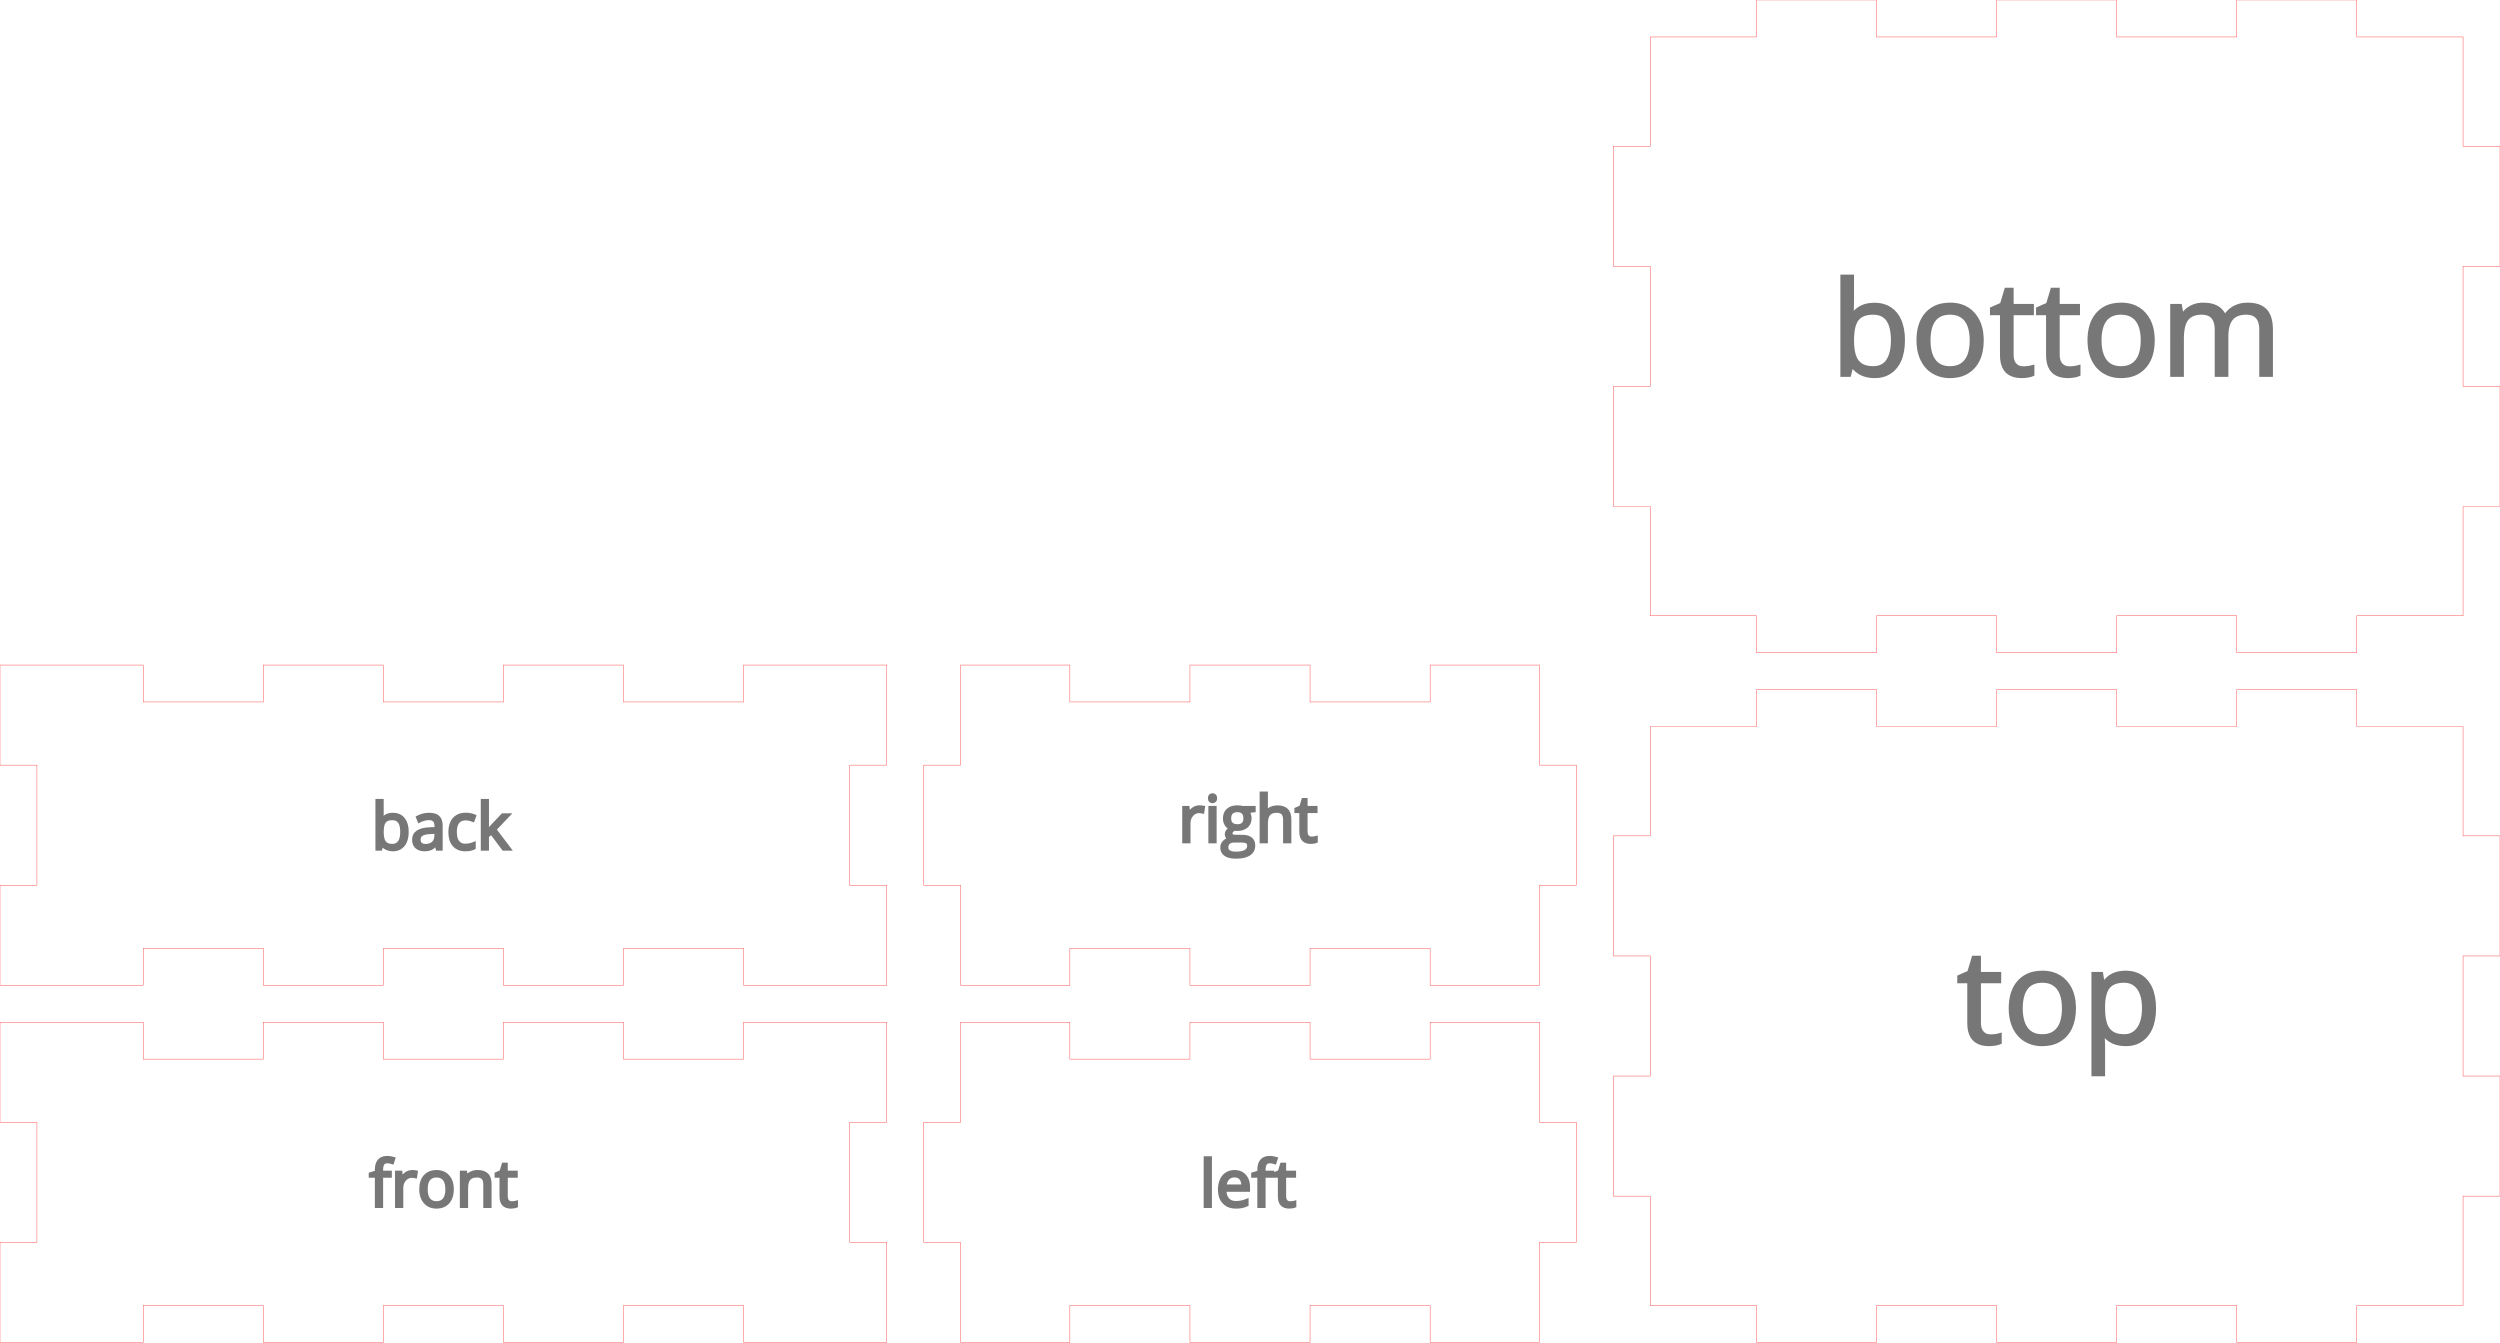
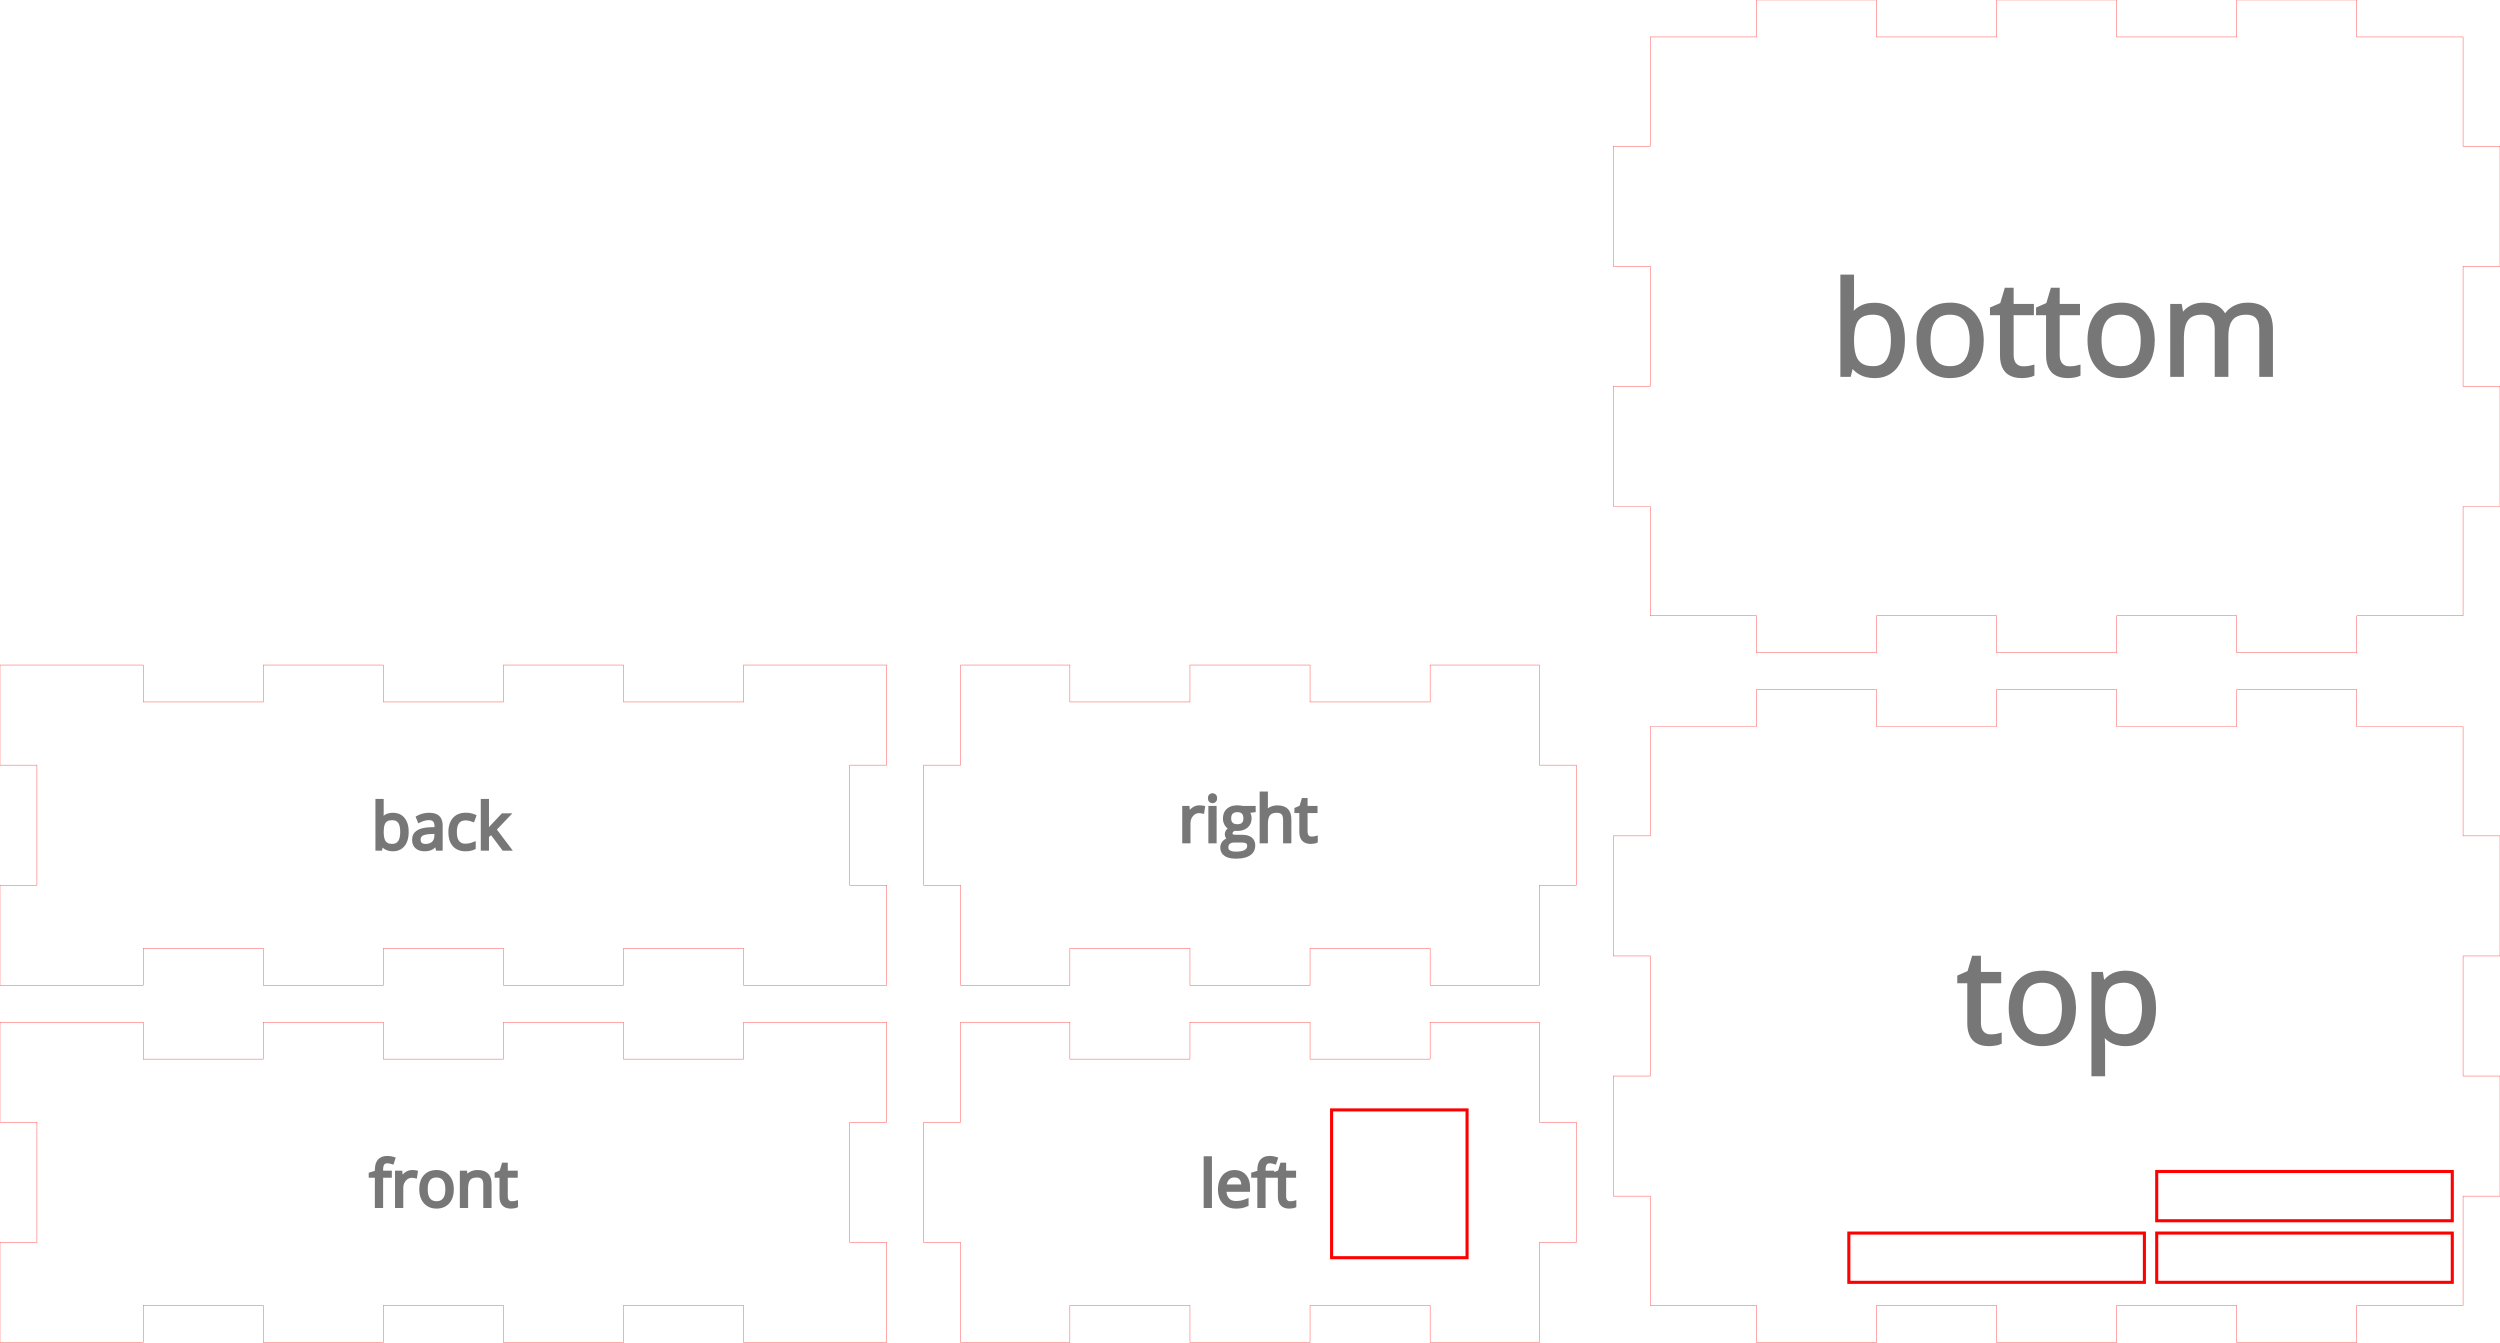
- <svg xmlns="http://www.w3.org/2000/svg" width="203mm" height="109mm" viewBox="0 0 203 109" version="1.1" preserveAspectRatio="xMidYMid meet">
+ <svg xmlns="http://www.w3.org/2000/svg" width="203mm" height="109mm" viewBox="0 0 203 109" version="1.1" preserveAspectRatio="xMidYMid meet" id="svg312">
+   <defs id="defs316" />
  <g id="svgGroup" stroke-linecap="round" fill-rule="evenodd" font-size="9pt" stroke="#000" stroke-width="0.25mm" fill="none" style="stroke:#000;stroke-width:0.25mm;fill:none">
    <path d="M 0 83 L 0 91.125 L 3 91.125 L 3 100.875 L 0 100.875 L 0 109 L 11.625 109 L 11.625 106 L 21.375 106 L 21.375 109 L 31.125 109 L 31.125 106 L 40.875 106 L 40.875 109 L 50.625 109 L 50.625 106 L 60.375 106 L 60.375 109 L 70.125 109 L 72 109 L 72 100.875 L 69 100.875 L 69 91.125 L 72 91.125 L 72 83 L 60.375 83 L 60.375 86 L 50.625 86 L 50.625 83 L 40.875 83 L 40.875 86 L 31.125 86 L 31.125 83 L 21.375 83 L 21.375 86 L 11.625 86 L 11.625 83 L 1.875 83 L 0 83 Z" id="front_outsideCutPath" stroke="#FF0000" stroke-width="0.1" style="stroke:#FF0000;stroke-width:0.1" vector-effect="non-scaling-stroke" />
    <path d="M 39.79 97.964 L 39.368 97.964 L 39.368 96.164 Q 39.368 95.947 39.305 95.8 A 0.501 0.501 0 0 0 39.213 95.656 Q 39.058 95.488 38.728 95.488 A 1.276 1.276 0 0 0 38.49 95.509 Q 38.357 95.535 38.254 95.591 A 0.594 0.594 0 0 0 38.088 95.724 Q 37.903 95.94 37.887 96.412 A 2.7 2.7 0 0 0 37.885 96.504 L 37.885 97.964 L 37.464 97.964 L 37.464 95.181 L 37.807 95.181 L 37.875 95.562 L 37.895 95.562 A 0.853 0.853 0 0 1 38.23 95.258 A 1.026 1.026 0 0 1 38.258 95.243 Q 38.492 95.13 38.779 95.13 Q 39.282 95.13 39.536 95.373 Q 39.729 95.557 39.775 95.91 A 1.839 1.839 0 0 1 39.79 96.148 L 39.79 97.964 Z M 31.692 95.181 L 31.692 95.509 L 30.984 95.509 L 30.984 97.964 L 30.563 97.964 L 30.563 95.509 L 30.065 95.509 L 30.065 95.318 L 30.563 95.166 L 30.563 95.011 A 1.708 1.708 0 0 1 30.602 94.624 Q 30.726 94.096 31.231 94.004 A 1.281 1.281 0 0 1 31.459 93.985 A 1.357 1.357 0 0 1 31.651 94 Q 31.744 94.013 31.848 94.039 A 2.728 2.728 0 0 1 31.977 94.074 L 31.868 94.412 A 2.047 2.047 0 0 0 31.708 94.367 Q 31.628 94.348 31.557 94.34 A 0.906 0.906 0 0 0 31.451 94.333 A 0.568 0.568 0 0 0 31.314 94.349 A 0.365 0.365 0 0 0 31.098 94.492 Q 30.995 94.636 30.985 94.937 A 1.99 1.99 0 0 0 30.984 95.001 L 30.984 95.181 L 31.692 95.181 Z M 41.935 97.616 L 41.935 97.939 A 0.415 0.415 0 0 1 41.886 97.958 Q 41.825 97.978 41.733 97.993 Q 41.6 98.015 41.493 98.015 Q 40.686 98.015 40.686 97.164 L 40.686 95.509 L 40.287 95.509 L 40.287 95.306 L 40.686 95.13 L 40.864 94.536 L 41.107 94.536 L 41.107 95.181 L 41.915 95.181 L 41.915 95.509 L 41.107 95.509 L 41.107 97.146 A 0.849 0.849 0 0 0 41.12 97.295 Q 41.134 97.377 41.166 97.442 A 0.409 0.409 0 0 0 41.227 97.532 A 0.392 0.392 0 0 0 41.467 97.66 A 0.563 0.563 0 0 0 41.554 97.667 A 1.384 1.384 0 0 0 41.757 97.652 A 1.278 1.278 0 0 0 41.77 97.65 A 2.28 2.28 0 0 0 41.831 97.64 Q 41.893 97.628 41.935 97.616 Z M 33.802 95.161 L 33.744 95.552 A 1.858 1.858 0 0 0 33.61 95.527 Q 33.544 95.517 33.485 95.515 A 0.989 0.989 0 0 0 33.439 95.514 A 0.73 0.73 0 0 0 32.9 95.747 A 0.999 0.999 0 0 0 32.862 95.788 A 0.962 0.962 0 0 0 32.63 96.328 A 1.279 1.279 0 0 0 32.622 96.471 L 32.622 97.964 L 32.2 97.964 L 32.2 95.181 L 32.548 95.181 L 32.596 95.697 L 32.617 95.697 Q 32.772 95.425 32.99 95.278 Q 33.208 95.13 33.47 95.13 A 1.935 1.935 0 0 1 33.643 95.138 A 1.412 1.412 0 0 1 33.802 95.161 Z M 36.686 96.993 A 2.177 2.177 0 0 0 36.725 96.57 A 2.474 2.474 0 0 0 36.724 96.503 Q 36.718 96.271 36.668 96.075 A 1.312 1.312 0 0 0 36.381 95.519 A 1.103 1.103 0 0 0 35.869 95.188 A 1.416 1.416 0 0 0 35.453 95.13 A 1.637 1.637 0 0 0 35.159 95.156 A 1.115 1.115 0 0 0 34.508 95.51 Q 34.168 95.889 34.168 96.57 A 2.109 2.109 0 0 0 34.195 96.911 A 1.559 1.559 0 0 0 34.325 97.337 Q 34.483 97.664 34.772 97.839 A 1.174 1.174 0 0 0 35.042 97.959 A 1.354 1.354 0 0 0 35.435 98.015 Q 36.039 98.015 36.382 97.633 Q 36.61 97.379 36.686 96.993 Z M 34.605 96.57 A 2.134 2.134 0 0 0 34.625 96.875 Q 34.647 97.03 34.695 97.155 A 0.884 0.884 0 0 0 34.818 97.382 A 0.691 0.691 0 0 0 35.268 97.647 A 1.047 1.047 0 0 0 35.445 97.662 A 0.979 0.979 0 0 0 35.703 97.63 A 0.681 0.681 0 0 0 36.074 97.384 Q 36.233 97.177 36.274 96.828 A 2.22 2.22 0 0 0 36.288 96.57 A 2.103 2.103 0 0 0 36.268 96.27 Q 36.246 96.118 36.2 95.994 A 0.868 0.868 0 0 0 36.074 95.764 A 0.693 0.693 0 0 0 35.643 95.507 A 1.063 1.063 0 0 0 35.44 95.488 A 1.003 1.003 0 0 0 35.19 95.518 A 0.671 0.671 0 0 0 34.816 95.76 A 0.871 0.871 0 0 0 34.68 96.022 Q 34.64 96.142 34.621 96.289 A 2.227 2.227 0 0 0 34.605 96.57 Z" id="front_labelLayer" stroke="#777777" fill="#777777" style="stroke:#777777;fill:#777777" vector-effect="non-scaling-stroke" />
    <path d="M 78 83 L 78 91.125 L 75 91.125 L 75 100.875 L 78 100.875 L 78 109 L 86.875 109 L 86.875 106 L 96.625 106 L 96.625 109 L 106.375 109 L 106.375 106 L 116.125 106 L 116.125 109 L 125 109 L 125 100.875 L 128 100.875 L 128 91.125 L 125 91.125 L 125 83 L 116.125 83 L 116.125 86 L 106.375 86 L 106.375 83 L 96.625 83 L 96.625 86 L 86.875 86 L 86.875 83 L 78 83 Z" id="left_outsideCutPath" stroke="#FF0000" stroke-width="0.1" style="stroke:#FF0000;stroke-width:0.1" vector-effect="non-scaling-stroke" />
    <path d="M 103.35 95.181 L 103.35 95.509 L 102.641 95.509 L 102.641 97.964 L 102.22 97.964 L 102.22 95.509 L 101.722 95.509 L 101.722 95.318 L 102.22 95.166 L 102.22 95.011 A 1.708 1.708 0 0 1 102.26 94.624 Q 102.383 94.096 102.888 94.004 A 1.281 1.281 0 0 1 103.116 93.985 A 1.357 1.357 0 0 1 103.308 94 Q 103.402 94.013 103.506 94.039 A 2.728 2.728 0 0 1 103.634 94.074 L 103.525 94.412 A 2.047 2.047 0 0 0 103.366 94.367 Q 103.285 94.348 103.214 94.34 A 0.906 0.906 0 0 0 103.108 94.333 A 0.568 0.568 0 0 0 102.971 94.349 A 0.365 0.365 0 0 0 102.756 94.492 Q 102.652 94.636 102.642 94.937 A 1.99 1.99 0 0 0 102.641 95.001 L 102.641 95.181 L 103.35 95.181 Z M 101.377 96.382 L 101.377 96.649 L 99.46 96.649 A 1.692 1.692 0 0 0 99.489 96.932 Q 99.546 97.218 99.707 97.393 A 0.766 0.766 0 0 0 100.11 97.619 A 1.16 1.16 0 0 0 100.369 97.647 A 2.226 2.226 0 0 0 101.203 97.481 A 2.552 2.552 0 0 0 101.258 97.459 L 101.258 97.834 A 2.53 2.53 0 0 1 101.027 97.922 A 1.935 1.935 0 0 1 100.835 97.973 Q 100.635 98.015 100.354 98.015 A 1.638 1.638 0 0 1 99.944 97.966 A 1.16 1.16 0 0 1 99.38 97.639 A 1.24 1.24 0 0 1 99.083 97.094 Q 99.032 96.901 99.024 96.671 A 2.408 2.408 0 0 1 99.023 96.595 A 2.213 2.213 0 0 1 99.064 96.156 Q 99.14 95.783 99.354 95.526 A 1.08 1.08 0 0 1 100.142 95.134 A 1.49 1.49 0 0 1 100.244 95.13 A 1.284 1.284 0 0 1 100.606 95.179 A 0.977 0.977 0 0 1 101.072 95.474 A 1.179 1.179 0 0 1 101.339 96.013 A 1.715 1.715 0 0 1 101.377 96.382 Z M 105.137 97.616 L 105.137 97.939 A 0.415 0.415 0 0 1 105.088 97.958 Q 105.027 97.978 104.935 97.993 Q 104.802 98.015 104.695 98.015 Q 103.888 98.015 103.888 97.164 L 103.888 95.509 L 103.489 95.509 L 103.489 95.306 L 103.888 95.13 L 104.066 94.536 L 104.309 94.536 L 104.309 95.181 L 105.117 95.181 L 105.117 95.509 L 104.309 95.509 L 104.309 97.146 A 0.849 0.849 0 0 0 104.322 97.295 Q 104.336 97.377 104.368 97.442 A 0.409 0.409 0 0 0 104.429 97.532 A 0.392 0.392 0 0 0 104.67 97.66 A 0.563 0.563 0 0 0 104.756 97.667 A 1.384 1.384 0 0 0 104.959 97.652 A 1.278 1.278 0 0 0 104.972 97.65 A 2.28 2.28 0 0 0 105.033 97.64 Q 105.095 97.628 105.137 97.616 Z M 98.284 94.013 L 98.284 97.964 L 97.863 97.964 L 97.863 94.013 L 98.284 94.013 Z M 99.47 96.306 L 100.925 96.306 A 1.436 1.436 0 0 0 100.908 96.075 Q 100.887 95.951 100.844 95.852 A 0.652 0.652 0 0 0 100.747 95.695 A 0.577 0.577 0 0 0 100.399 95.497 A 0.866 0.866 0 0 0 100.239 95.483 A 0.831 0.831 0 0 0 99.999 95.516 A 0.642 0.642 0 0 0 99.705 95.702 Q 99.525 95.899 99.478 96.234 A 1.592 1.592 0 0 0 99.47 96.306 Z" id="left_labelLayer" stroke="#777777" fill="#777777" style="stroke:#777777;fill:#777777" vector-effect="non-scaling-stroke" />
    <path d="M 134 59 L 134 67.875 L 131 67.875 L 131 77.625 L 134 77.625 L 134 87.375 L 131 87.375 L 131 97.125 L 134 97.125 L 134 106 L 142.625 106 L 142.625 109 L 152.375 109 L 152.375 106 L 162.125 106 L 162.125 109 L 171.875 109 L 171.875 106 L 181.625 106 L 181.625 109 L 191.375 109 L 191.375 106 L 200 106 L 200 97.125 L 203 97.125 L 203 87.375 L 200 87.375 L 200 77.625 L 203 77.625 L 203 67.875 L 200 67.875 L 200 59 L 191.375 59 L 191.375 56 L 181.625 56 L 181.625 59 L 171.875 59 L 171.875 56 L 162.125 56 L 162.125 59 L 152.375 59 L 152.375 56 L 142.625 56 L 142.625 59 L 134 59 Z" id="top_outsideCutPath" stroke="#FF0000" stroke-width="0.1" style="stroke:#FF0000;stroke-width:0.1" vector-effect="non-scaling-stroke" />
    <path d="M 170.809 83.991 L 170.747 83.991 Q 170.809 84.488 170.809 84.933 L 170.809 87.267 L 169.95 87.267 L 169.95 79.048 L 170.649 79.048 L 170.768 79.824 L 170.809 79.824 A 2.313 2.313 0 0 1 171.144 79.444 A 1.788 1.788 0 0 1 171.581 79.151 A 2.152 2.152 0 0 1 172.197 78.971 A 2.785 2.785 0 0 1 172.59 78.944 A 2.634 2.634 0 0 1 173.334 79.044 A 1.947 1.947 0 0 1 174.331 79.715 A 2.58 2.58 0 0 1 174.772 80.575 Q 174.885 80.945 174.924 81.391 A 5.595 5.595 0 0 1 174.945 81.879 Q 174.945 82.865 174.634 83.541 A 2.415 2.415 0 0 1 174.321 84.05 A 2.034 2.034 0 0 1 172.875 84.81 A 2.914 2.914 0 0 1 172.59 84.824 A 2.606 2.606 0 0 1 171.935 84.744 A 2.268 2.268 0 0 1 171.578 84.619 A 1.903 1.903 0 0 1 170.809 83.991 Z M 162.414 84.011 L 162.414 84.669 Q 162.288 84.729 162.054 84.771 A 3.214 3.214 0 0 1 162.003 84.78 Q 161.749 84.821 161.543 84.824 A 2.202 2.202 0 0 1 161.514 84.824 Q 160.201 84.824 159.935 83.721 A 2.701 2.701 0 0 1 159.868 83.09 L 159.868 79.715 L 159.055 79.715 L 159.055 79.301 L 159.868 78.944 L 160.23 77.733 L 160.727 77.733 L 160.727 79.048 L 162.373 79.048 L 162.373 79.715 L 160.727 79.715 L 160.727 83.054 A 1.73 1.73 0 0 0 160.752 83.358 Q 160.782 83.524 160.847 83.656 A 0.833 0.833 0 0 0 160.97 83.841 A 0.798 0.798 0 0 0 161.461 84.102 A 1.148 1.148 0 0 0 161.638 84.115 A 2.822 2.822 0 0 0 162.051 84.085 A 2.598 2.598 0 0 0 162.078 84.081 A 4.648 4.648 0 0 0 162.202 84.06 Q 162.329 84.036 162.414 84.011 Z M 168.365 82.742 A 4.438 4.438 0 0 0 168.444 81.879 A 5.042 5.042 0 0 0 168.442 81.743 Q 168.429 81.27 168.327 80.869 A 2.675 2.675 0 0 0 167.743 79.736 A 2.249 2.249 0 0 0 166.699 79.063 A 2.887 2.887 0 0 0 165.851 78.944 A 3.337 3.337 0 0 0 165.252 78.996 A 2.273 2.273 0 0 0 163.926 79.718 Q 163.232 80.492 163.232 81.879 A 4.298 4.298 0 0 0 163.286 82.575 A 3.178 3.178 0 0 0 163.553 83.442 Q 163.874 84.11 164.464 84.467 A 2.392 2.392 0 0 0 165.013 84.711 A 2.759 2.759 0 0 0 165.815 84.824 A 3.336 3.336 0 0 0 166.397 84.775 A 2.291 2.291 0 0 0 167.745 84.045 Q 168.209 83.528 168.365 82.742 Z M 164.122 81.879 A 4.351 4.351 0 0 0 164.164 82.5 Q 164.256 83.142 164.557 83.535 A 1.408 1.408 0 0 0 165.474 84.075 A 2.134 2.134 0 0 0 165.835 84.104 A 1.996 1.996 0 0 0 166.362 84.039 A 1.389 1.389 0 0 0 167.116 83.538 A 1.844 1.844 0 0 0 167.404 82.978 Q 167.488 82.72 167.525 82.404 A 4.526 4.526 0 0 0 167.554 81.879 A 4.287 4.287 0 0 0 167.513 81.268 Q 167.421 80.626 167.116 80.236 A 1.413 1.413 0 0 0 166.238 79.711 A 2.167 2.167 0 0 0 165.825 79.674 Q 164.981 79.674 164.552 80.228 Q 164.243 80.626 164.156 81.307 A 4.54 4.54 0 0 0 164.122 81.879 Z M 170.809 81.687 L 170.809 81.879 A 5.681 5.681 0 0 0 170.837 82.466 Q 170.899 83.058 171.097 83.419 A 1.296 1.296 0 0 0 171.208 83.59 A 1.246 1.246 0 0 0 171.84 84.016 Q 172.122 84.104 172.486 84.104 Q 173.193 84.104 173.605 83.554 A 1.712 1.712 0 0 0 173.638 83.509 Q 174.055 82.914 174.055 81.869 A 4.336 4.336 0 0 0 174.014 81.254 Q 173.924 80.63 173.638 80.241 Q 173.221 79.674 172.466 79.674 A 2.476 2.476 0 0 0 172.003 79.714 Q 171.484 79.813 171.208 80.155 Q 170.82 80.637 170.809 81.687 Z" id="top_labelLayer" stroke="#777777" fill="#777777" style="stroke:#777777;fill:#777777" vector-effect="non-scaling-stroke" />
    <path d="M 0 54 L 0 62.125 L 3 62.125 L 3 71.875 L 0 71.875 L 0 80 L 11.625 80 L 11.625 77 L 21.375 77 L 21.375 80 L 31.125 80 L 31.125 77 L 40.875 77 L 40.875 80 L 50.625 80 L 50.625 77 L 60.375 77 L 60.375 80 L 70.125 80 L 72 80 L 72 71.875 L 69 71.875 L 69 62.125 L 72 62.125 L 72 54 L 60.375 54 L 60.375 57 L 50.625 57 L 50.625 54 L 40.875 54 L 40.875 57 L 31.125 57 L 31.125 54 L 21.375 54 L 21.375 57 L 11.625 57 L 11.625 54 L 1.875 54 L 0 54 Z" id="back_outsideCutPath" stroke="#FF0000" stroke-width="0.1" style="stroke:#FF0000;stroke-width:0.1" vector-effect="non-scaling-stroke" />
    <path d="M 39.56 67.526 L 39.58 67.526 A 2.495 2.495 0 0 1 39.642 67.442 Q 39.713 67.35 39.814 67.232 A 9.056 9.056 0 0 1 39.913 67.119 L 40.812 66.167 L 41.312 66.167 L 40.184 67.353 L 41.39 68.95 L 40.88 68.95 L 39.897 67.635 L 39.58 67.909 L 39.58 68.95 L 39.164 68.95 L 39.164 64.999 L 39.58 64.999 L 39.58 67.094 A 2.809 2.809 0 0 1 39.579 67.173 Q 39.575 67.303 39.56 67.515 A 16.754 16.754 0 0 1 39.56 67.526 Z M 31.031 68.592 L 31.001 68.592 L 30.912 68.95 L 30.61 68.95 L 30.61 64.999 L 31.031 64.999 L 31.031 65.959 A 8.788 8.788 0 0 1 31.026 66.256 Q 31.022 66.396 31.012 66.521 A 5.237 5.237 0 0 1 31.011 66.538 L 31.031 66.538 A 0.958 0.958 0 0 1 31.731 66.132 A 1.44 1.44 0 0 1 31.904 66.121 A 1.288 1.288 0 0 1 32.267 66.17 A 0.964 0.964 0 0 1 32.756 66.496 A 1.242 1.242 0 0 1 32.974 66.915 Q 33.028 67.088 33.048 67.295 A 2.705 2.705 0 0 1 33.06 67.556 Q 33.06 68.04 32.907 68.371 A 1.185 1.185 0 0 1 32.754 68.621 A 0.998 0.998 0 0 1 32.045 68.994 A 1.43 1.43 0 0 1 31.904 69.001 A 1.278 1.278 0 0 1 31.583 68.962 A 1.112 1.112 0 0 1 31.408 68.9 A 0.934 0.934 0 0 1 31.031 68.592 Z M 35.82 68.95 L 35.507 68.95 L 35.424 68.554 L 35.403 68.554 A 1.747 1.747 0 0 1 35.262 68.712 Q 35.125 68.847 34.988 68.908 Q 34.818 68.984 34.577 68.998 A 1.897 1.897 0 0 1 34.471 69.001 Q 34.058 69.001 33.823 68.787 A 0.693 0.693 0 0 1 33.614 68.422 A 1.061 1.061 0 0 1 33.588 68.181 Q 33.588 67.338 34.936 67.297 L 35.408 67.282 L 35.408 67.109 A 1.211 1.211 0 0 0 35.397 66.934 Q 35.384 66.845 35.356 66.773 A 0.47 0.47 0 0 0 35.267 66.625 Q 35.127 66.469 34.817 66.469 Q 34.469 66.469 34.03 66.683 L 33.9 66.36 A 1.943 1.943 0 0 1 34.275 66.206 A 2.212 2.212 0 0 1 34.351 66.185 Q 34.596 66.121 34.842 66.121 A 1.78 1.78 0 0 1 35.113 66.141 Q 35.411 66.187 35.58 66.342 Q 35.768 66.516 35.809 66.853 A 1.658 1.658 0 0 1 35.82 67.051 L 35.82 68.95 Z M 38.544 66.261 L 38.415 66.619 A 1.875 1.875 0 0 0 38.211 66.551 A 2.24 2.24 0 0 0 38.11 66.526 A 1.741 1.741 0 0 0 37.977 66.502 Q 37.891 66.49 37.818 66.49 A 0.935 0.935 0 0 0 37.438 66.561 Q 37.04 66.736 36.981 67.343 A 2.329 2.329 0 0 0 36.97 67.571 A 2.041 2.041 0 0 0 36.99 67.869 Q 37.012 68.019 37.059 68.142 A 0.874 0.874 0 0 0 37.177 68.358 A 0.669 0.669 0 0 0 37.611 68.618 A 1.02 1.02 0 0 0 37.79 68.633 A 1.764 1.764 0 0 0 38.277 68.562 A 2.178 2.178 0 0 0 38.504 68.483 L 38.504 68.856 Q 38.224 69.001 37.8 69.001 Q 37.196 69.001 36.865 68.629 A 1.219 1.219 0 0 1 36.611 68.163 Q 36.533 67.906 36.533 67.576 A 2.326 2.326 0 0 1 36.569 67.153 Q 36.613 66.918 36.71 66.732 A 1.162 1.162 0 0 1 36.87 66.497 A 1.091 1.091 0 0 1 37.467 66.154 A 1.654 1.654 0 0 1 37.828 66.116 Q 38.029 66.116 38.229 66.16 A 2.104 2.104 0 0 1 38.346 66.188 Q 38.464 66.22 38.542 66.26 A 0.662 0.662 0 0 1 38.544 66.261 Z M 31.844 66.474 A 1.184 1.184 0 0 0 31.614 66.495 Q 31.357 66.546 31.221 66.722 A 0.722 0.722 0 0 0 31.117 66.921 Q 31.031 67.162 31.031 67.556 Q 31.031 68.054 31.172 68.312 A 0.636 0.636 0 0 0 31.227 68.395 A 0.611 0.611 0 0 0 31.537 68.605 Q 31.64 68.637 31.767 68.645 A 1.355 1.355 0 0 0 31.854 68.648 Q 32.242 68.648 32.433 68.365 A 0.968 0.968 0 0 0 32.552 68.106 Q 32.59 67.983 32.608 67.834 A 2.415 2.415 0 0 0 32.623 67.551 A 2.49 2.49 0 0 0 32.608 67.267 Q 32.572 66.957 32.452 66.769 A 0.699 0.699 0 0 0 32.433 66.741 A 0.615 0.615 0 0 0 32.041 66.493 A 0.975 0.975 0 0 0 31.844 66.474 Z M 35.398 67.833 L 35.398 67.581 L 34.977 67.599 A 3.095 3.095 0 0 0 34.729 67.617 Q 34.486 67.646 34.333 67.713 A 0.647 0.647 0 0 0 34.252 67.755 A 0.45 0.45 0 0 0 34.037 68.082 A 0.666 0.666 0 0 0 34.03 68.186 Q 34.03 68.414 34.168 68.534 A 0.459 0.459 0 0 0 34.34 68.625 Q 34.435 68.653 34.555 68.653 Q 34.895 68.653 35.109 68.492 A 0.704 0.704 0 0 0 35.174 68.437 Q 35.397 68.222 35.398 67.837 A 1.334 1.334 0 0 0 35.398 67.833 Z" id="back_labelLayer" stroke="#777777" fill="#777777" style="stroke:#777777;fill:#777777" vector-effect="non-scaling-stroke" />
    <path d="M 78 54 L 78 62.125 L 75 62.125 L 75 71.875 L 78 71.875 L 78 80 L 86.875 80 L 86.875 77 L 96.625 77 L 96.625 80 L 106.375 80 L 106.375 77 L 116.125 77 L 116.125 80 L 125 80 L 125 71.875 L 128 71.875 L 128 62.125 L 125 62.125 L 125 54 L 116.125 54 L 116.125 57 L 106.375 57 L 106.375 54 L 96.625 54 L 96.625 57 L 86.875 57 L 86.875 54 L 78 54 Z" id="right_outsideCutPath" stroke="#FF0000" stroke-width="0.1" style="stroke:#FF0000;stroke-width:0.1" vector-effect="non-scaling-stroke" />
    <path d="M 104.733 68.351 L 104.312 68.351 L 104.312 66.551 Q 104.312 66.334 104.249 66.187 A 0.501 0.501 0 0 0 104.157 66.043 Q 104.002 65.875 103.672 65.875 Q 103.385 65.875 103.2 65.977 A 0.59 0.59 0 0 0 103.031 66.114 Q 102.846 66.332 102.831 66.805 A 2.72 2.72 0 0 0 102.829 66.896 L 102.829 68.351 L 102.408 68.351 L 102.408 64.4 L 102.829 64.4 L 102.829 65.596 Q 102.829 65.751 102.819 65.868 A 1.649 1.649 0 0 1 102.809 65.954 L 102.834 65.954 A 0.842 0.842 0 0 1 103.129 65.67 A 1.029 1.029 0 0 1 103.188 65.638 A 1.082 1.082 0 0 1 103.544 65.532 A 1.368 1.368 0 0 1 103.713 65.522 Q 104.223 65.522 104.478 65.765 Q 104.733 66.007 104.733 66.535 L 104.733 68.351 Z M 100.874 65.568 L 101.836 65.568 L 101.836 65.835 L 101.321 65.895 A 0.685 0.685 0 0 1 101.38 65.984 Q 101.406 66.029 101.43 66.084 A 1.299 1.299 0 0 1 101.448 66.128 A 0.811 0.811 0 0 1 101.496 66.322 A 1.041 1.041 0 0 1 101.504 66.452 Q 101.504 66.86 101.225 67.104 A 0.935 0.935 0 0 1 100.857 67.298 Q 100.718 67.337 100.552 67.345 A 1.831 1.831 0 0 1 100.458 67.348 A 1.355 1.355 0 0 1 100.301 67.339 A 1.144 1.144 0 0 1 100.224 67.328 Q 100.07 67.409 100.005 67.514 A 0.317 0.317 0 0 0 99.955 67.686 A 0.218 0.218 0 0 0 99.966 67.757 Q 99.987 67.819 100.049 67.854 Q 100.143 67.909 100.371 67.909 L 100.864 67.909 Q 101.165 67.909 101.374 67.994 A 0.762 0.762 0 0 1 101.558 68.099 A 0.617 0.617 0 0 1 101.788 68.492 A 0.926 0.926 0 0 1 101.801 68.653 A 0.913 0.913 0 0 1 101.749 68.969 Q 101.665 69.199 101.445 69.348 A 1 1 0 0 1 101.43 69.358 A 1.264 1.264 0 0 1 101.104 69.505 Q 100.944 69.554 100.748 69.578 A 3.341 3.341 0 0 1 100.349 69.6 A 2.361 2.361 0 0 1 100.032 69.58 Q 99.871 69.558 99.74 69.513 A 0.98 0.98 0 0 1 99.507 69.397 Q 99.23 69.207 99.212 68.87 A 0.89 0.89 0 0 1 99.211 68.823 Q 99.211 68.569 99.374 68.384 A 0.736 0.736 0 0 1 99.626 68.2 A 1.043 1.043 0 0 1 99.831 68.132 A 0.437 0.437 0 0 1 99.661 67.995 A 0.519 0.519 0 0 1 99.652 67.983 Q 99.579 67.881 99.579 67.746 A 0.482 0.482 0 0 1 99.603 67.591 A 0.427 0.427 0 0 1 99.66 67.48 A 0.603 0.603 0 0 1 99.74 67.39 Q 99.812 67.323 99.917 67.259 A 0.739 0.739 0 0 1 99.596 67.002 A 0.916 0.916 0 0 1 99.565 66.957 A 0.871 0.871 0 0 1 99.432 66.537 A 1.063 1.063 0 0 1 99.429 66.469 A 1.218 1.218 0 0 1 99.461 66.181 A 0.801 0.801 0 0 1 99.704 65.765 A 0.895 0.895 0 0 1 100.047 65.575 Q 100.184 65.534 100.348 65.522 A 1.862 1.862 0 0 1 100.481 65.517 A 1.616 1.616 0 0 1 100.694 65.531 A 1.23 1.23 0 0 1 100.874 65.568 Z M 106.879 68.003 L 106.879 68.325 A 0.415 0.415 0 0 1 106.83 68.345 Q 106.769 68.365 106.677 68.38 Q 106.544 68.402 106.437 68.402 Q 105.63 68.402 105.63 67.551 L 105.63 65.895 L 105.231 65.895 L 105.231 65.692 L 105.63 65.517 L 105.808 64.923 L 106.051 64.923 L 106.051 65.568 L 106.859 65.568 L 106.859 65.895 L 106.051 65.895 L 106.051 67.533 A 0.849 0.849 0 0 0 106.064 67.682 Q 106.078 67.764 106.11 67.829 A 0.409 0.409 0 0 0 106.171 67.919 A 0.392 0.392 0 0 0 106.411 68.047 A 0.563 0.563 0 0 0 106.498 68.054 A 1.384 1.384 0 0 0 106.701 68.039 A 1.278 1.278 0 0 0 106.714 68.037 A 2.28 2.28 0 0 0 106.775 68.027 Q 106.837 68.015 106.879 68.003 Z M 97.723 65.548 L 97.665 65.939 A 1.858 1.858 0 0 0 97.531 65.914 Q 97.465 65.904 97.405 65.902 A 0.989 0.989 0 0 0 97.36 65.901 A 0.73 0.73 0 0 0 96.821 66.134 A 0.999 0.999 0 0 0 96.782 66.175 A 0.962 0.962 0 0 0 96.55 66.715 A 1.279 1.279 0 0 0 96.542 66.858 L 96.542 68.351 L 96.121 68.351 L 96.121 65.568 L 96.469 65.568 L 96.517 66.083 L 96.537 66.083 Q 96.692 65.812 96.911 65.664 Q 97.129 65.517 97.391 65.517 A 1.935 1.935 0 0 1 97.564 65.525 A 1.412 1.412 0 0 1 97.723 65.548 Z M 98.665 65.568 L 98.665 68.351 L 98.244 68.351 L 98.244 65.568 L 98.665 65.568 Z M 100.729 68.287 L 100.224 68.287 A 0.969 0.969 0 0 0 100.05 68.302 Q 99.95 68.32 99.872 68.361 A 0.494 0.494 0 0 0 99.777 68.424 A 0.444 0.444 0 0 0 99.631 68.676 A 0.674 0.674 0 0 0 99.617 68.818 Q 99.617 69.029 99.783 69.144 A 0.495 0.495 0 0 0 99.808 69.161 A 0.675 0.675 0 0 0 99.974 69.232 Q 100.13 69.277 100.35 69.278 A 2.145 2.145 0 0 0 100.354 69.278 Q 100.828 69.278 101.082 69.151 A 0.7 0.7 0 0 0 101.139 69.119 A 0.615 0.615 0 0 0 101.282 68.999 A 0.461 0.461 0 0 0 101.395 68.688 A 0.57 0.57 0 0 0 101.384 68.575 Q 101.371 68.51 101.341 68.462 A 0.266 0.266 0 0 0 101.255 68.375 A 0.4 0.4 0 0 0 101.16 68.334 Q 101.059 68.302 100.899 68.292 A 2.682 2.682 0 0 0 100.729 68.287 Z M 99.94 66.819 A 0.451 0.451 0 0 0 100.011 66.901 Q 100.176 67.051 100.47 67.051 A 0.918 0.918 0 0 0 100.711 67.022 Q 101.087 66.92 101.087 66.452 A 0.906 0.906 0 0 0 101.056 66.203 Q 100.948 65.824 100.463 65.824 Q 100.235 65.824 100.088 65.918 A 0.485 0.485 0 0 0 100.006 65.984 Q 99.846 66.144 99.846 66.459 Q 99.846 66.679 99.94 66.819 Z M 98.214 64.737 A 0.467 0.467 0 0 0 98.208 64.814 Q 98.208 64.956 98.279 65.026 Q 98.35 65.096 98.457 65.096 Q 98.558 65.096 98.632 65.026 A 0.206 0.206 0 0 0 98.672 64.973 Q 98.691 64.938 98.699 64.894 A 0.436 0.436 0 0 0 98.706 64.814 Q 98.706 64.672 98.632 64.603 A 0.248 0.248 0 0 0 98.457 64.535 A 0.322 0.322 0 0 0 98.436 64.535 A 0.244 0.244 0 0 0 98.279 64.602 A 0.197 0.197 0 0 0 98.236 64.664 Q 98.221 64.696 98.214 64.737 Z" id="right_labelLayer" stroke="#777777" fill="#777777" style="stroke:#777777;fill:#777777" vector-effect="non-scaling-stroke" />
    <path d="M 134 3 L 134 11.875 L 131 11.875 L 131 21.625 L 134 21.625 L 134 31.375 L 131 31.375 L 131 41.125 L 134 41.125 L 134 50 L 142.625 50 L 142.625 53 L 152.375 53 L 152.375 50 L 162.125 50 L 162.125 53 L 171.875 53 L 171.875 50 L 181.625 50 L 181.625 53 L 191.375 53 L 191.375 50 L 200 50 L 200 41.125 L 203 41.125 L 203 31.375 L 200 31.375 L 200 21.625 L 203 21.625 L 203 11.875 L 200 11.875 L 200 3 L 191.375 3 L 191.375 0 L 181.625 0 L 181.625 3 L 171.875 3 L 171.875 0 L 162.125 0 L 162.125 3 L 152.375 3 L 152.375 0 L 142.625 0 L 142.625 3 L 134 3 Z" id="bottom_outsideCutPath" stroke="#FF0000" stroke-width="0.1" style="stroke:#FF0000;stroke-width:0.1" vector-effect="non-scaling-stroke" />
    <path d="M 184.437 30.475 L 183.578 30.475 L 183.578 26.785 Q 183.578 26.36 183.464 26.068 A 1.038 1.038 0 0 0 183.288 25.767 A 0.904 0.904 0 0 0 182.868 25.496 Q 182.66 25.428 182.388 25.428 A 2.211 2.211 0 0 0 181.938 25.471 Q 181.67 25.527 181.469 25.655 A 1.138 1.138 0 0 0 181.202 25.889 A 1.42 1.42 0 0 0 180.962 26.325 Q 180.82 26.721 180.819 27.298 A 4.627 4.627 0 0 0 180.819 27.307 L 180.819 30.475 L 179.96 30.475 L 179.96 26.785 Q 179.96 26.36 179.846 26.068 A 1.038 1.038 0 0 0 179.67 25.767 A 0.901 0.901 0 0 0 179.256 25.498 Q 179.107 25.449 178.924 25.435 A 2.012 2.012 0 0 0 178.765 25.428 A 2.134 2.134 0 0 0 178.323 25.471 Q 177.846 25.572 177.582 25.912 A 1.441 1.441 0 0 0 177.368 26.318 Q 177.23 26.71 177.21 27.298 A 5.982 5.982 0 0 0 177.207 27.499 L 177.207 30.475 L 176.347 30.475 L 176.347 24.802 L 177.046 24.802 L 177.186 25.579 L 177.227 25.579 Q 177.471 25.165 177.913 24.932 A 2.04 2.04 0 0 1 178.719 24.706 A 2.464 2.464 0 0 1 178.904 24.699 Q 179.728 24.699 180.199 25.068 A 1.467 1.467 0 0 1 180.643 25.661 L 180.685 25.661 A 1.794 1.794 0 0 1 181.36 24.991 A 2.155 2.155 0 0 1 181.42 24.957 A 2.175 2.175 0 0 1 182.217 24.715 A 2.712 2.712 0 0 1 182.517 24.699 A 2.987 2.987 0 0 1 183.059 24.745 Q 183.626 24.849 183.958 25.193 Q 184.307 25.553 184.402 26.227 A 3.941 3.941 0 0 1 184.437 26.774 L 184.437 30.475 Z M 150.422 29.745 L 150.36 29.745 L 150.179 30.475 L 149.563 30.475 L 149.563 22.421 L 150.422 22.421 L 150.422 24.378 A 17.913 17.913 0 0 1 150.412 24.983 Q 150.402 25.288 150.381 25.558 L 150.422 25.558 A 1.953 1.953 0 0 1 151.848 24.73 A 2.934 2.934 0 0 1 152.202 24.709 A 2.626 2.626 0 0 1 152.941 24.808 A 1.966 1.966 0 0 1 153.939 25.472 A 2.532 2.532 0 0 1 154.383 26.328 Q 154.492 26.68 154.533 27.102 A 5.515 5.515 0 0 1 154.557 27.633 Q 154.557 28.619 154.247 29.295 A 2.415 2.415 0 0 1 153.934 29.805 A 2.034 2.034 0 0 1 152.488 30.565 A 2.914 2.914 0 0 1 152.202 30.578 A 2.606 2.606 0 0 1 151.548 30.499 A 2.268 2.268 0 0 1 151.191 30.374 A 1.903 1.903 0 0 1 150.422 29.745 Z M 165.069 29.766 L 165.069 30.423 Q 164.943 30.484 164.709 30.526 A 3.214 3.214 0 0 1 164.658 30.534 Q 164.404 30.575 164.198 30.578 A 2.202 2.202 0 0 1 164.169 30.578 Q 162.856 30.578 162.59 29.475 A 2.701 2.701 0 0 1 162.523 28.844 L 162.523 25.47 L 161.71 25.47 L 161.71 25.056 L 162.523 24.699 L 162.885 23.488 L 163.382 23.488 L 163.382 24.802 L 165.028 24.802 L 165.028 25.47 L 163.382 25.47 L 163.382 28.808 A 1.73 1.73 0 0 0 163.407 29.112 Q 163.437 29.279 163.502 29.411 A 0.833 0.833 0 0 0 163.625 29.595 A 0.798 0.798 0 0 0 164.116 29.856 A 1.148 1.148 0 0 0 164.293 29.869 A 2.822 2.822 0 0 0 164.706 29.84 A 2.598 2.598 0 0 0 164.733 29.836 A 4.648 4.648 0 0 0 164.857 29.814 Q 164.984 29.791 165.069 29.766 Z M 168.811 29.766 L 168.811 30.423 Q 168.685 30.484 168.451 30.526 A 3.214 3.214 0 0 1 168.4 30.534 Q 168.146 30.575 167.94 30.578 A 2.202 2.202 0 0 1 167.911 30.578 Q 166.598 30.578 166.332 29.475 A 2.701 2.701 0 0 1 166.265 28.844 L 166.265 25.47 L 165.452 25.47 L 165.452 25.056 L 166.265 24.699 L 166.627 23.488 L 167.124 23.488 L 167.124 24.802 L 168.77 24.802 L 168.77 25.47 L 167.124 25.47 L 167.124 28.808 A 1.73 1.73 0 0 0 167.149 29.112 Q 167.179 29.279 167.244 29.411 A 0.833 0.833 0 0 0 167.367 29.595 A 0.798 0.798 0 0 0 167.858 29.856 A 1.148 1.148 0 0 0 168.035 29.869 A 2.822 2.822 0 0 0 168.448 29.84 A 2.598 2.598 0 0 0 168.475 29.836 A 4.648 4.648 0 0 0 168.599 29.814 Q 168.726 29.791 168.811 29.766 Z M 160.876 28.497 A 4.438 4.438 0 0 0 160.955 27.633 A 5.042 5.042 0 0 0 160.953 27.497 Q 160.94 27.025 160.838 26.624 A 2.675 2.675 0 0 0 160.253 25.491 A 2.249 2.249 0 0 0 159.209 24.817 A 2.887 2.887 0 0 0 158.362 24.699 A 3.337 3.337 0 0 0 157.762 24.75 A 2.273 2.273 0 0 0 156.436 25.472 Q 155.743 26.246 155.743 27.633 A 4.298 4.298 0 0 0 155.797 28.33 A 3.178 3.178 0 0 0 156.064 29.196 Q 156.384 29.864 156.974 30.221 A 2.392 2.392 0 0 0 157.524 30.465 A 2.759 2.759 0 0 0 158.325 30.578 A 3.336 3.336 0 0 0 158.908 30.53 A 2.291 2.291 0 0 0 160.256 29.799 Q 160.72 29.282 160.876 28.497 Z M 174.762 28.497 A 4.438 4.438 0 0 0 174.841 27.633 A 5.042 5.042 0 0 0 174.839 27.497 Q 174.827 27.025 174.724 26.624 A 2.675 2.675 0 0 0 174.14 25.491 A 2.249 2.249 0 0 0 173.096 24.817 A 2.887 2.887 0 0 0 172.248 24.699 A 3.337 3.337 0 0 0 171.649 24.75 A 2.273 2.273 0 0 0 170.323 25.472 Q 169.629 26.246 169.629 27.633 A 4.298 4.298 0 0 0 169.683 28.33 A 3.178 3.178 0 0 0 169.95 29.196 Q 170.271 29.864 170.861 30.221 A 2.392 2.392 0 0 0 171.41 30.465 A 2.759 2.759 0 0 0 172.212 30.578 A 3.336 3.336 0 0 0 172.795 30.53 A 2.291 2.291 0 0 0 174.143 29.799 Q 174.607 29.282 174.762 28.497 Z M 156.633 27.633 A 4.351 4.351 0 0 0 156.674 28.255 Q 156.767 28.896 157.068 29.29 A 1.408 1.408 0 0 0 157.985 29.83 A 2.134 2.134 0 0 0 158.346 29.859 A 1.996 1.996 0 0 0 158.873 29.793 A 1.389 1.389 0 0 0 159.627 29.292 A 1.844 1.844 0 0 0 159.914 28.733 Q 159.999 28.474 160.036 28.159 A 4.526 4.526 0 0 0 160.064 27.633 A 4.287 4.287 0 0 0 160.024 27.022 Q 159.931 26.381 159.627 25.99 A 1.413 1.413 0 0 0 158.748 25.466 A 2.167 2.167 0 0 0 158.336 25.428 Q 157.492 25.428 157.062 25.982 Q 156.753 26.381 156.667 27.061 A 4.54 4.54 0 0 0 156.633 27.633 Z M 170.52 27.633 A 4.351 4.351 0 0 0 170.561 28.255 Q 170.654 28.896 170.954 29.29 A 1.408 1.408 0 0 0 171.871 29.83 A 2.134 2.134 0 0 0 172.233 29.859 A 1.996 1.996 0 0 0 172.759 29.793 A 1.389 1.389 0 0 0 173.514 29.292 A 1.844 1.844 0 0 0 173.801 28.733 Q 173.885 28.474 173.922 28.159 A 4.526 4.526 0 0 0 173.951 27.633 A 4.287 4.287 0 0 0 173.91 27.022 Q 173.818 26.381 173.514 25.99 A 1.413 1.413 0 0 0 172.635 25.466 A 2.167 2.167 0 0 0 172.222 25.428 Q 171.379 25.428 170.949 25.982 Q 170.64 26.381 170.553 27.061 A 4.54 4.54 0 0 0 170.52 27.633 Z M 152.078 25.428 A 2.414 2.414 0 0 0 151.611 25.471 Q 151.086 25.574 150.81 25.933 Q 150.469 26.377 150.428 27.353 A 6.619 6.619 0 0 0 150.422 27.633 A 5.681 5.681 0 0 0 150.45 28.221 Q 150.512 28.813 150.709 29.173 A 1.296 1.296 0 0 0 150.82 29.344 A 1.246 1.246 0 0 0 151.453 29.771 Q 151.735 29.859 152.099 29.859 Q 152.891 29.859 153.279 29.282 A 1.972 1.972 0 0 0 153.523 28.754 Q 153.667 28.282 153.667 27.623 A 5.076 5.076 0 0 0 153.636 27.045 Q 153.558 26.363 153.279 25.972 Q 152.891 25.428 152.078 25.428 Z" id="bottom_labelLayer" stroke="#777777" fill="#777777" style="stroke:#777777;fill:#777777" vector-effect="non-scaling-stroke" />
  </g>
+   <rect style="fill:none;stroke:#ff0000;stroke-width:0.25" id="rect570" width="11" height="12" x="108.125" y="90.125" />
+   <rect style="fill:none;stroke:#ff0000;stroke-width:0.25" id="rect626" width="24" height="4" x="150.125" y="100.125" />
+   <rect style="fill:none;stroke:#ff0000;stroke-width:0.25" id="rect626-0" width="24" height="4" x="175.125" y="100.125" />
+   <rect style="fill:none;stroke:#ff0000;stroke-width:0.25" id="rect626-1" width="24" height="4" x="175.125" y="95.125" />
</svg>
